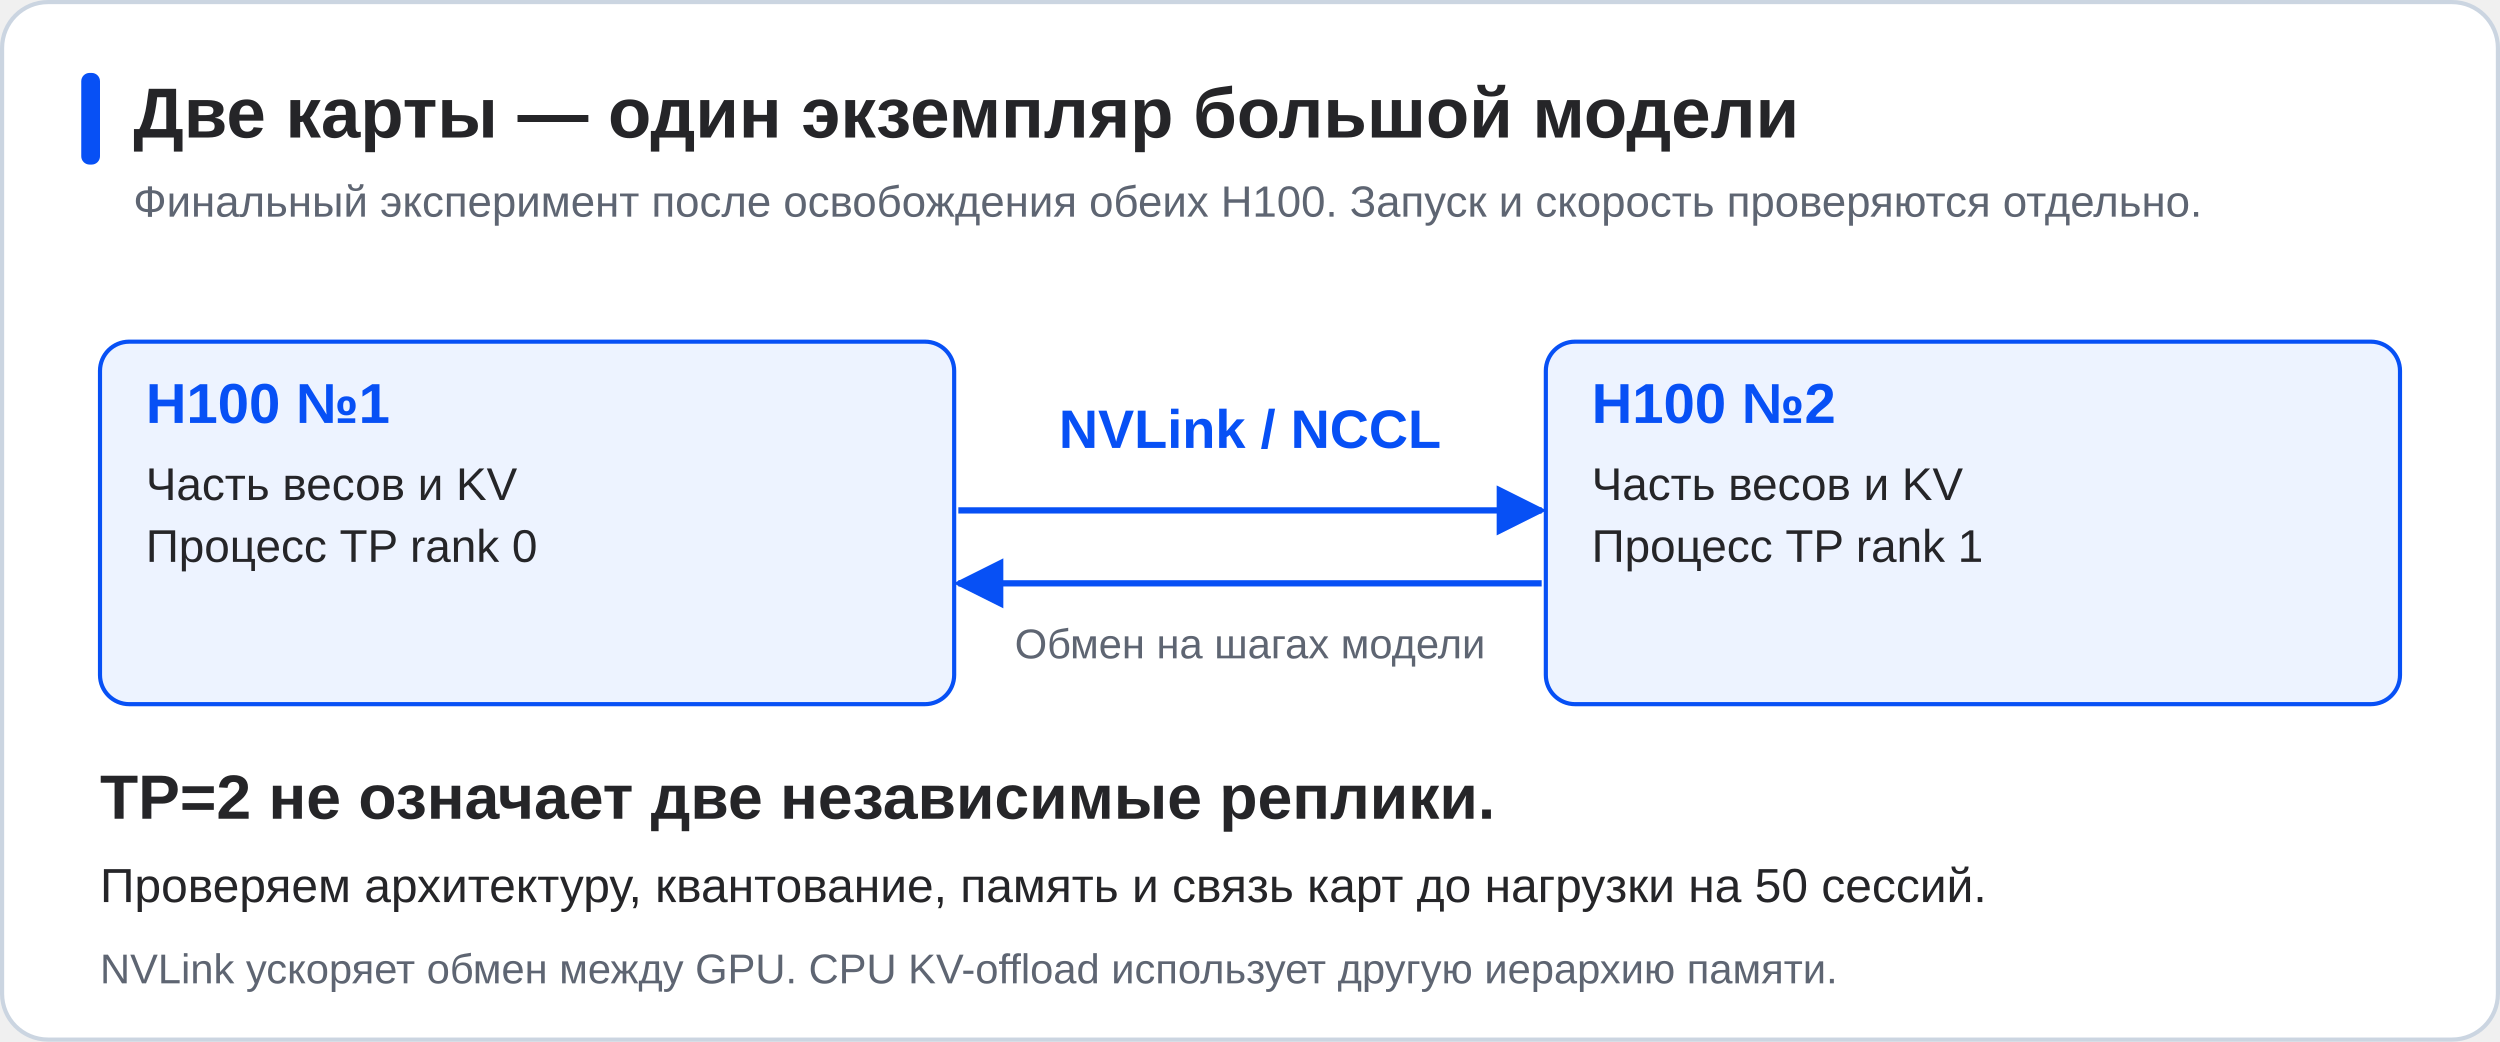
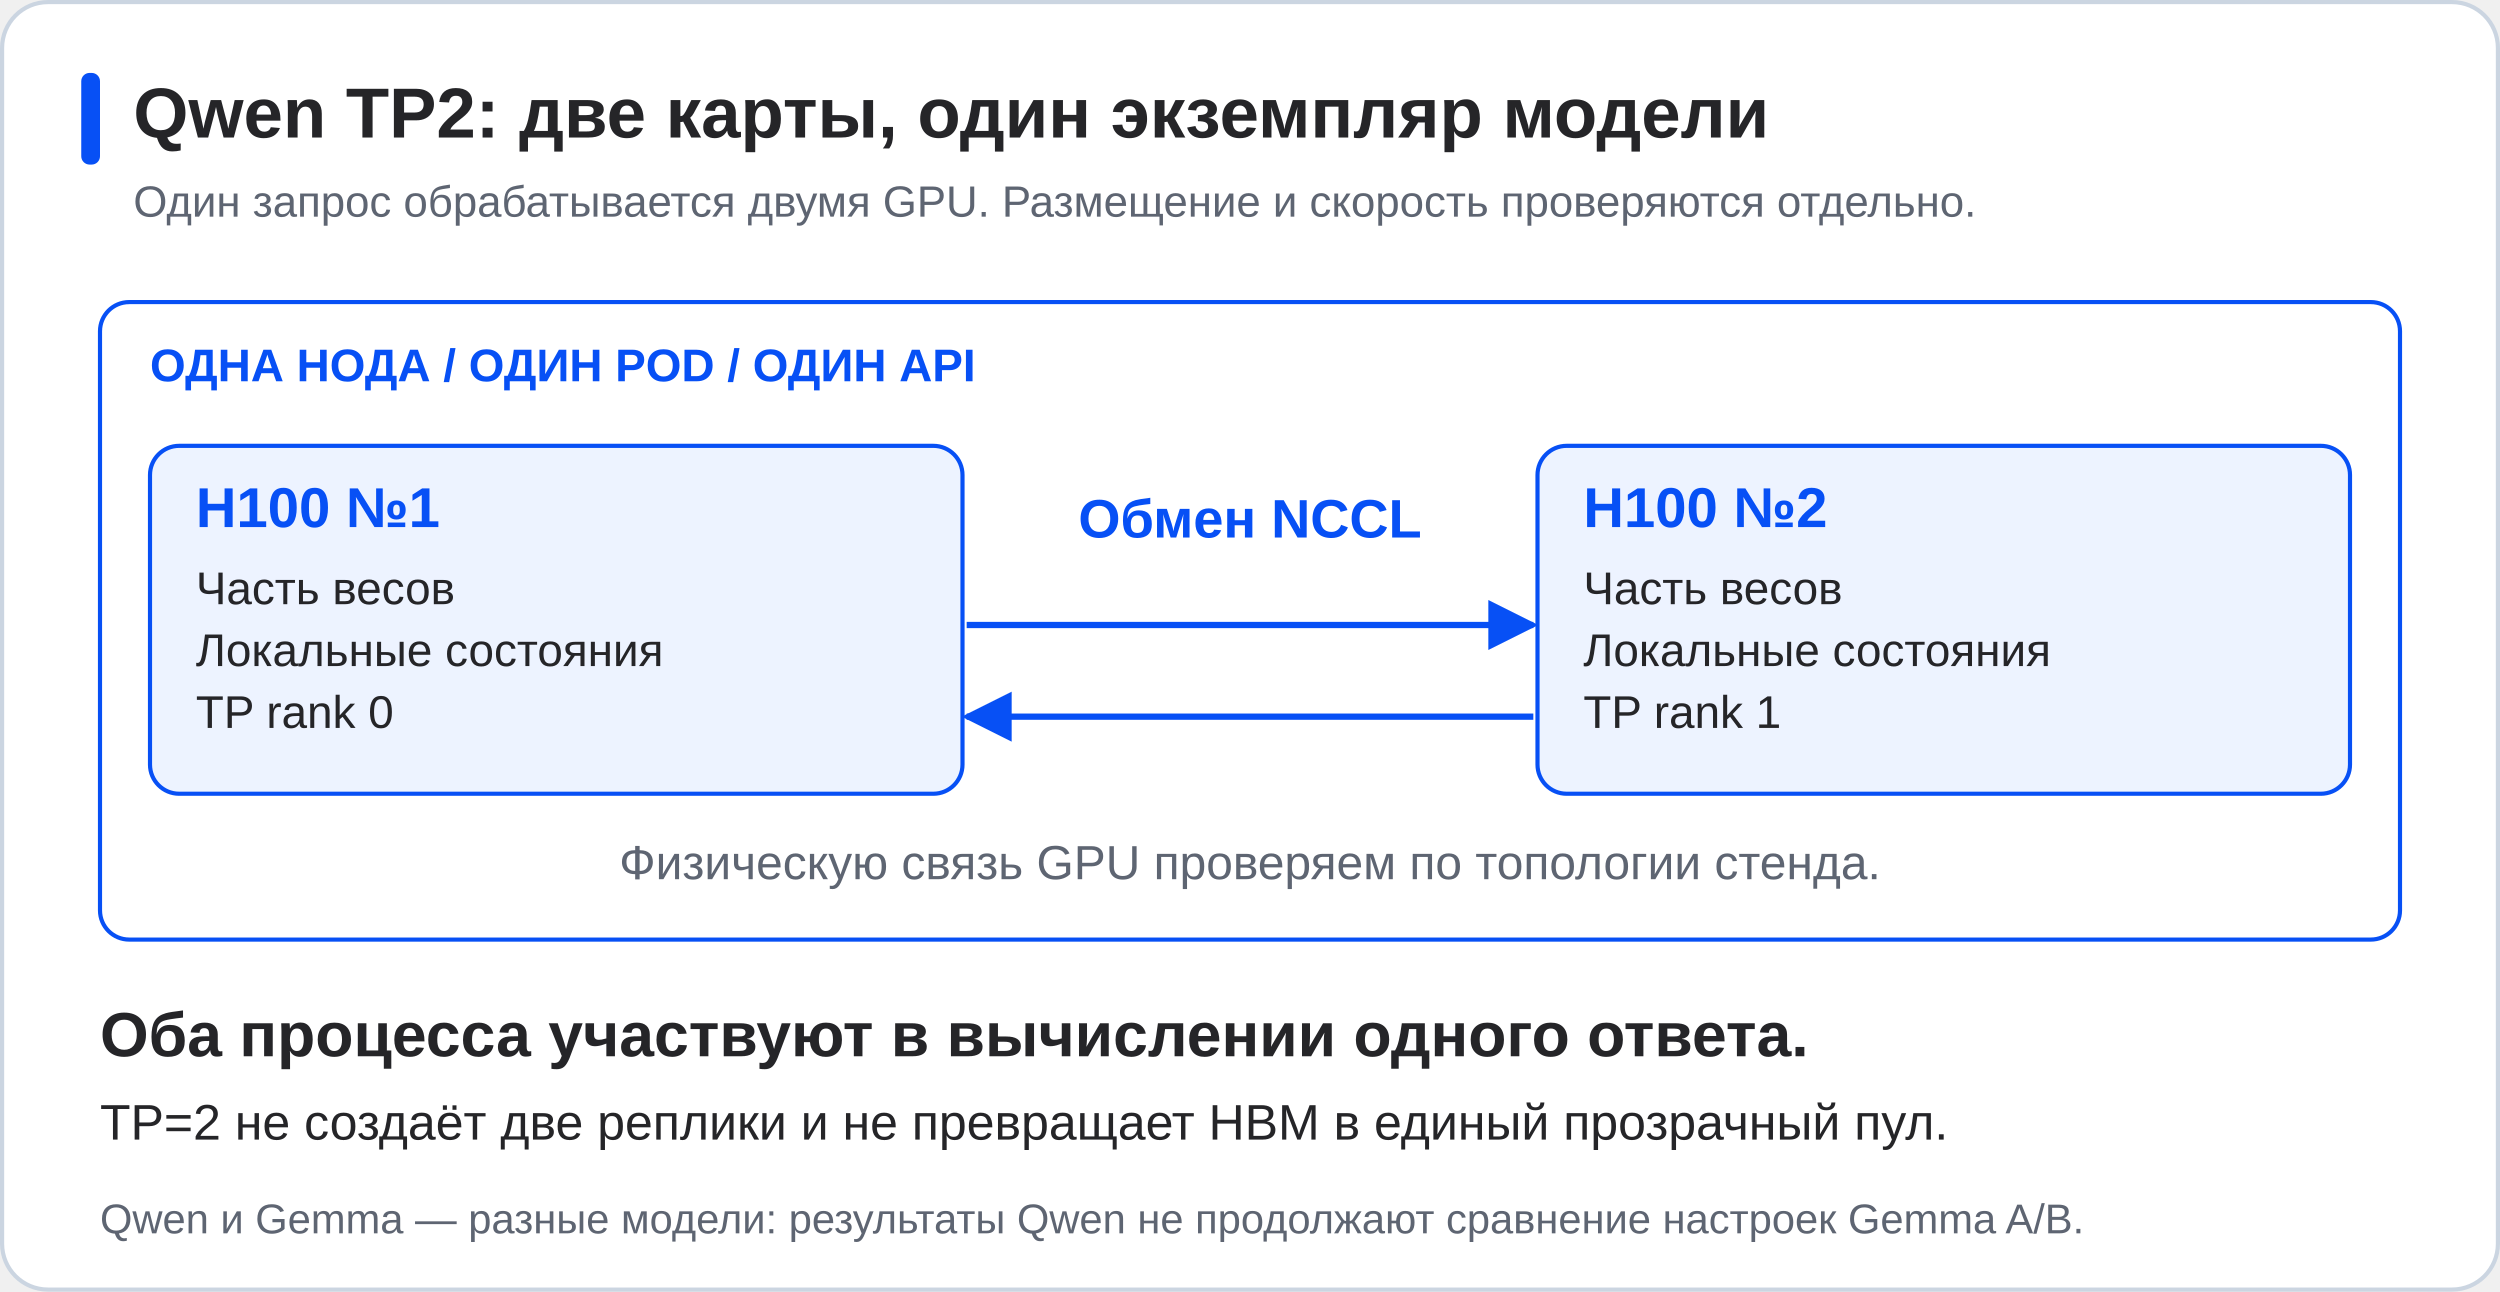
- <svg xmlns="http://www.w3.org/2000/svg" width="1200" height="500" viewBox="0 0 1200 500" role="img" aria-labelledby="title desc">
+ <svg xmlns="http://www.w3.org/2000/svg" width="1200" height="620" viewBox="0 0 1200 620" role="img" aria-labelledby="title desc">
  <defs>
    <marker id="arrow" viewBox="0 0 10 10" refX="9" refY="5" markerWidth="8" markerHeight="8" orient="auto-start-reverse">
      <path d="M 0 0 L 10 5 L 0 10 z" fill="context-stroke" />
    </marker>
  </defs>
  <style>text{font-family:Arial,Helvetica,sans-serif} .title{font-weight:700} </style>
-   <rect x="1" y="1" width="1198" height="498" rx="22" fill="#ffffff" stroke="#cbd5e1" stroke-width="2" />
+   <rect x="1" y="1" width="1198" height="618" rx="22" fill="#ffffff" stroke="#cbd5e1" stroke-width="2" />
  <rect x="40" y="36" width="7" height="42" rx="3" fill="#0750f5" stroke="#0750f5" stroke-width="2" />
  <text x="64" y="66" font-size="34" fill="#252528" text-anchor="start" font-weight="700">
-     <tspan x="64" dy="0">Две карты — один экземпляр большой модели</tspan>
+     <tspan x="64" dy="0">Qwen TP2: две карты, один экземпляр модели</tspan>
  </text>
  <text x="64" y="104" font-size="21" fill="#5e6572" text-anchor="start">
-     <tspan x="64" dy="0">Финальный эксперимент после освобождения обеих H100. Запуск и скорость проверяются отдельно.</tspan>
+     <tspan x="64" dy="0">Один запрос обрабатывается двумя GPU. Размещение и скорость проверяются отдельно.</tspan>
  </text>
-   <rect x="48" y="164" width="410" height="174" rx="14" fill="#edf3ff" stroke="#0750f5" stroke-width="2" />
-   <text x="70" y="203" font-size="27" fill="#0750f5" text-anchor="start" font-weight="700">
-     <tspan x="70" dy="0">H100 №1</tspan>
+   <rect x="48" y="145" width="1104" height="306" rx="14" fill="#ffffff" stroke="#0750f5" stroke-width="2" />
+   <text x="72" y="183" font-size="22" fill="#0750f5" text-anchor="start" font-weight="700">
+     <tspan x="72" dy="0">ОДНА НОДА / ОДИН POD / ОДИН API</tspan>
  </text>
-   <text x="70" y="240" font-size="22" fill="#252528" text-anchor="start">
-     <tspan x="70" dy="0">Часть весов и KV</tspan>
-     <tspan x="70" dy="29.7">Процесс TP rank 0</tspan>
+   <rect x="72" y="214" width="390" height="167" rx="14" fill="#edf3ff" stroke="#0750f5" stroke-width="2" />
+   <text x="94" y="253" font-size="27" fill="#0750f5" text-anchor="start" font-weight="700">
+     <tspan x="94" dy="0">H100 №1</tspan>
  </text>
-   <rect x="742" y="164" width="410" height="174" rx="14" fill="#edf3ff" stroke="#0750f5" stroke-width="2" />
-   <text x="764" y="203" font-size="27" fill="#0750f5" text-anchor="start" font-weight="700">
-     <tspan x="764" dy="0">H100 №2</tspan>
+   <text x="94" y="290" font-size="22" fill="#252528" text-anchor="start">
+     <tspan x="94" dy="0">Часть весов</tspan>
+     <tspan x="94" dy="29.7">Локальные состояния</tspan>
+     <tspan x="94" dy="29.7">TP rank 0</tspan>
  </text>
-   <text x="764" y="240" font-size="22" fill="#252528" text-anchor="start">
-     <tspan x="764" dy="0">Часть весов и KV</tspan>
-     <tspan x="764" dy="29.7">Процесс TP rank 1</tspan>
+   <rect x="738" y="214" width="390" height="167" rx="14" fill="#edf3ff" stroke="#0750f5" stroke-width="2" />
+   <text x="760" y="253" font-size="27" fill="#0750f5" text-anchor="start" font-weight="700">
+     <tspan x="760" dy="0">H100 №2</tspan>
  </text>
-   <path d="M 460 245 H 740" fill="none" stroke="#0750f5" stroke-width="3" stroke-linejoin="round" marker-end="url(#arrow)" />
-   <path d="M 740 280 H 460" fill="none" stroke="#0750f5" stroke-width="3" stroke-linejoin="round" marker-end="url(#arrow)" />
-   <text x="600" y="215" font-size="26" fill="#0750f5" text-anchor="middle" font-weight="700">
-     <tspan x="600" dy="0">NVLink / NCCL</tspan>
+   <text x="760" y="290" font-size="22" fill="#252528" text-anchor="start">
+     <tspan x="760" dy="0">Часть весов</tspan>
+     <tspan x="760" dy="29.7">Локальные состояния</tspan>
+     <tspan x="760" dy="29.7">TP rank 1</tspan>
  </text>
-   <text x="600" y="316" font-size="20" fill="#5e6572" text-anchor="middle">
-     <tspan x="600" dy="0">Обмен на шагах модели</tspan>
+   <text x="600" y="258" font-size="26" fill="#0750f5" text-anchor="middle" font-weight="700">
+     <tspan x="600" dy="0">Обмен NCCL</tspan>
  </text>
-   <text x="48" y="393" font-size="30" fill="#252528" text-anchor="start" font-weight="700">
-     <tspan x="48" dy="0">TP=2 не означает две независимые реплики.</tspan>
+   <path d="M 464 300 H 736" fill="none" stroke="#0750f5" stroke-width="3" stroke-linejoin="round" marker-end="url(#arrow)" />
+   <path d="M 736 344 H 464" fill="none" stroke="#0750f5" stroke-width="3" stroke-linejoin="round" marker-end="url(#arrow)" />
+   <text x="600" y="422" font-size="23" fill="#5e6572" text-anchor="middle">
+     <tspan x="600" dy="0">Физическую связь GPU проверяем по топологии стенда.</tspan>
  </text>
-   <text x="48" y="433" font-size="23" fill="#252528" text-anchor="start">
-     <tspan x="48" dy="0">Проверяем архитектуру, квантование, память и связь карт до нагрузки на 50 сессий.</tspan>
+   <text x="48" y="507" font-size="30" fill="#252528" text-anchor="start" font-weight="700">
+     <tspan x="48" dy="0">Оба процесса участвуют в вычислении одного ответа.</tspan>
  </text>
-   <text x="48" y="472" font-size="20" fill="#5e6572" text-anchor="start">
-     <tspan x="48" dy="0">NVLink ускоряет обмен между GPU. CPU KV-offload использует другую иерархию памяти.</tspan>
+   <text x="48" y="547" font-size="24" fill="#252528" text-anchor="start">
+     <tspan x="48" dy="0">TP=2 не создаёт две реплики и не превращает HBM в единый прозрачный пул.</tspan>
+   </text>
+   <text x="48" y="592" font-size="20" fill="#5e6572" text-anchor="start">
+     <tspan x="48" dy="0">Qwen и Gemma — разные модели: результаты Qwen не продолжают сравнение настроек Gemma A/B.</tspan>
  </text>
</svg>
